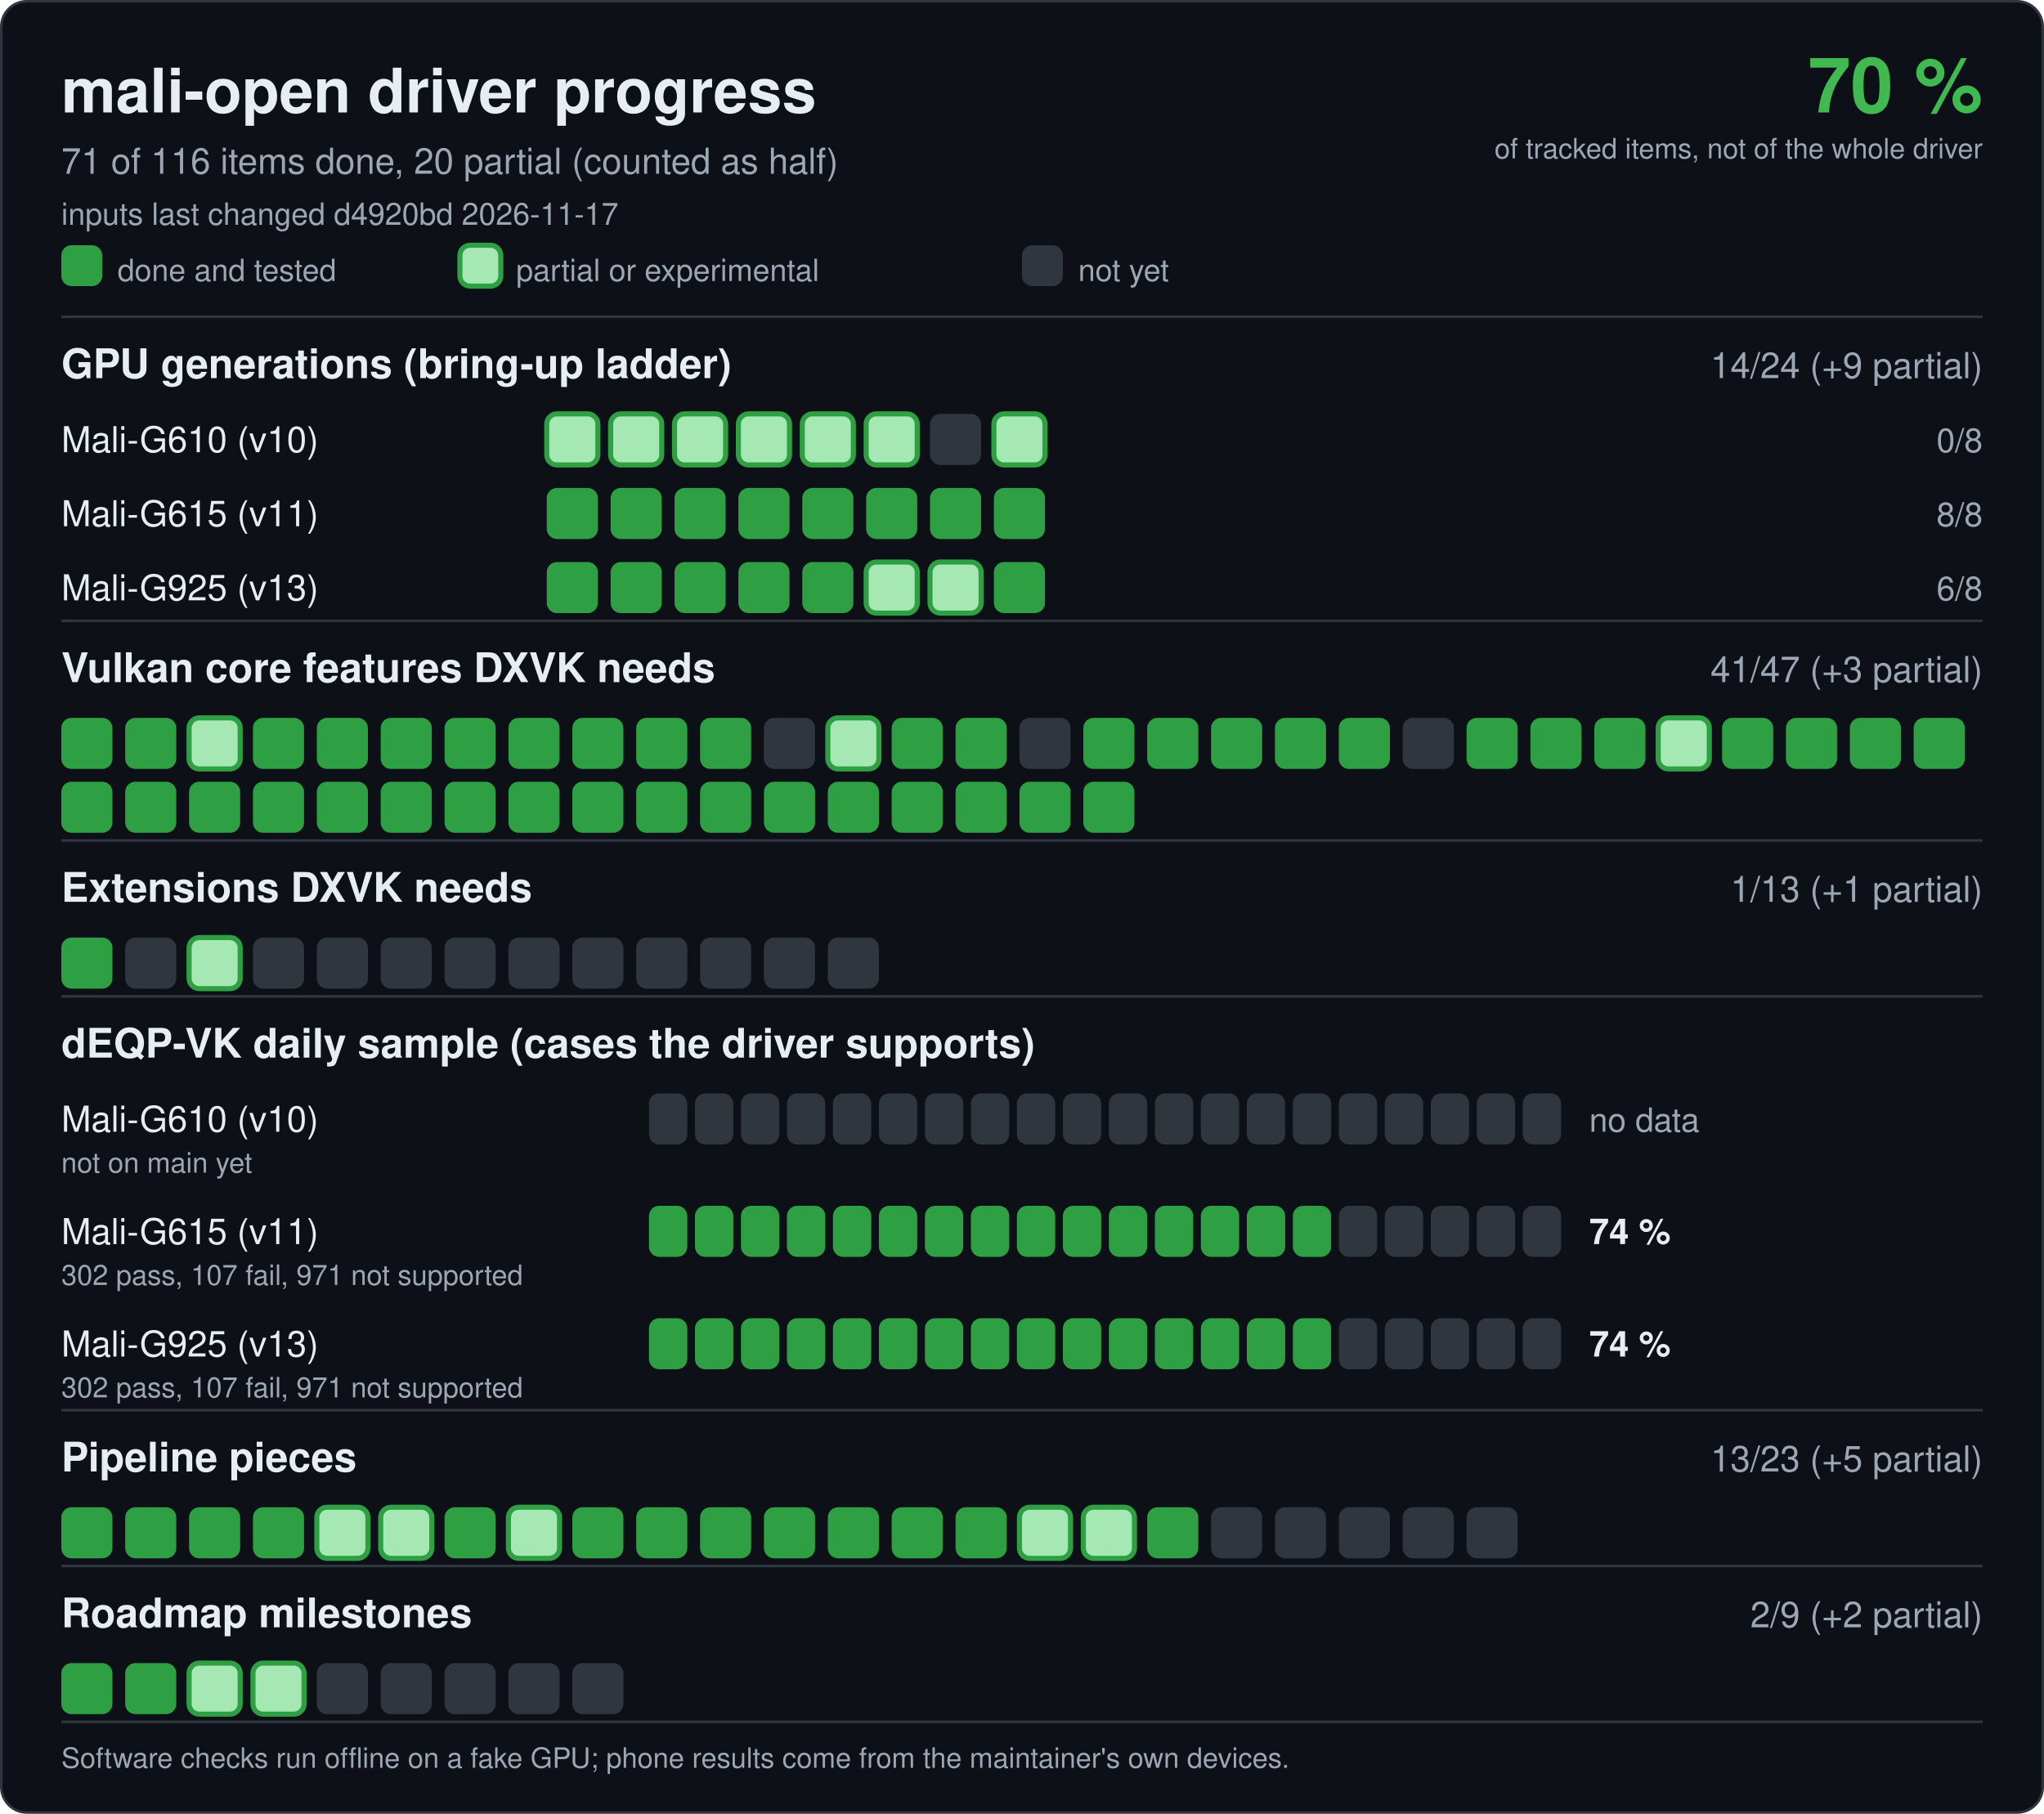
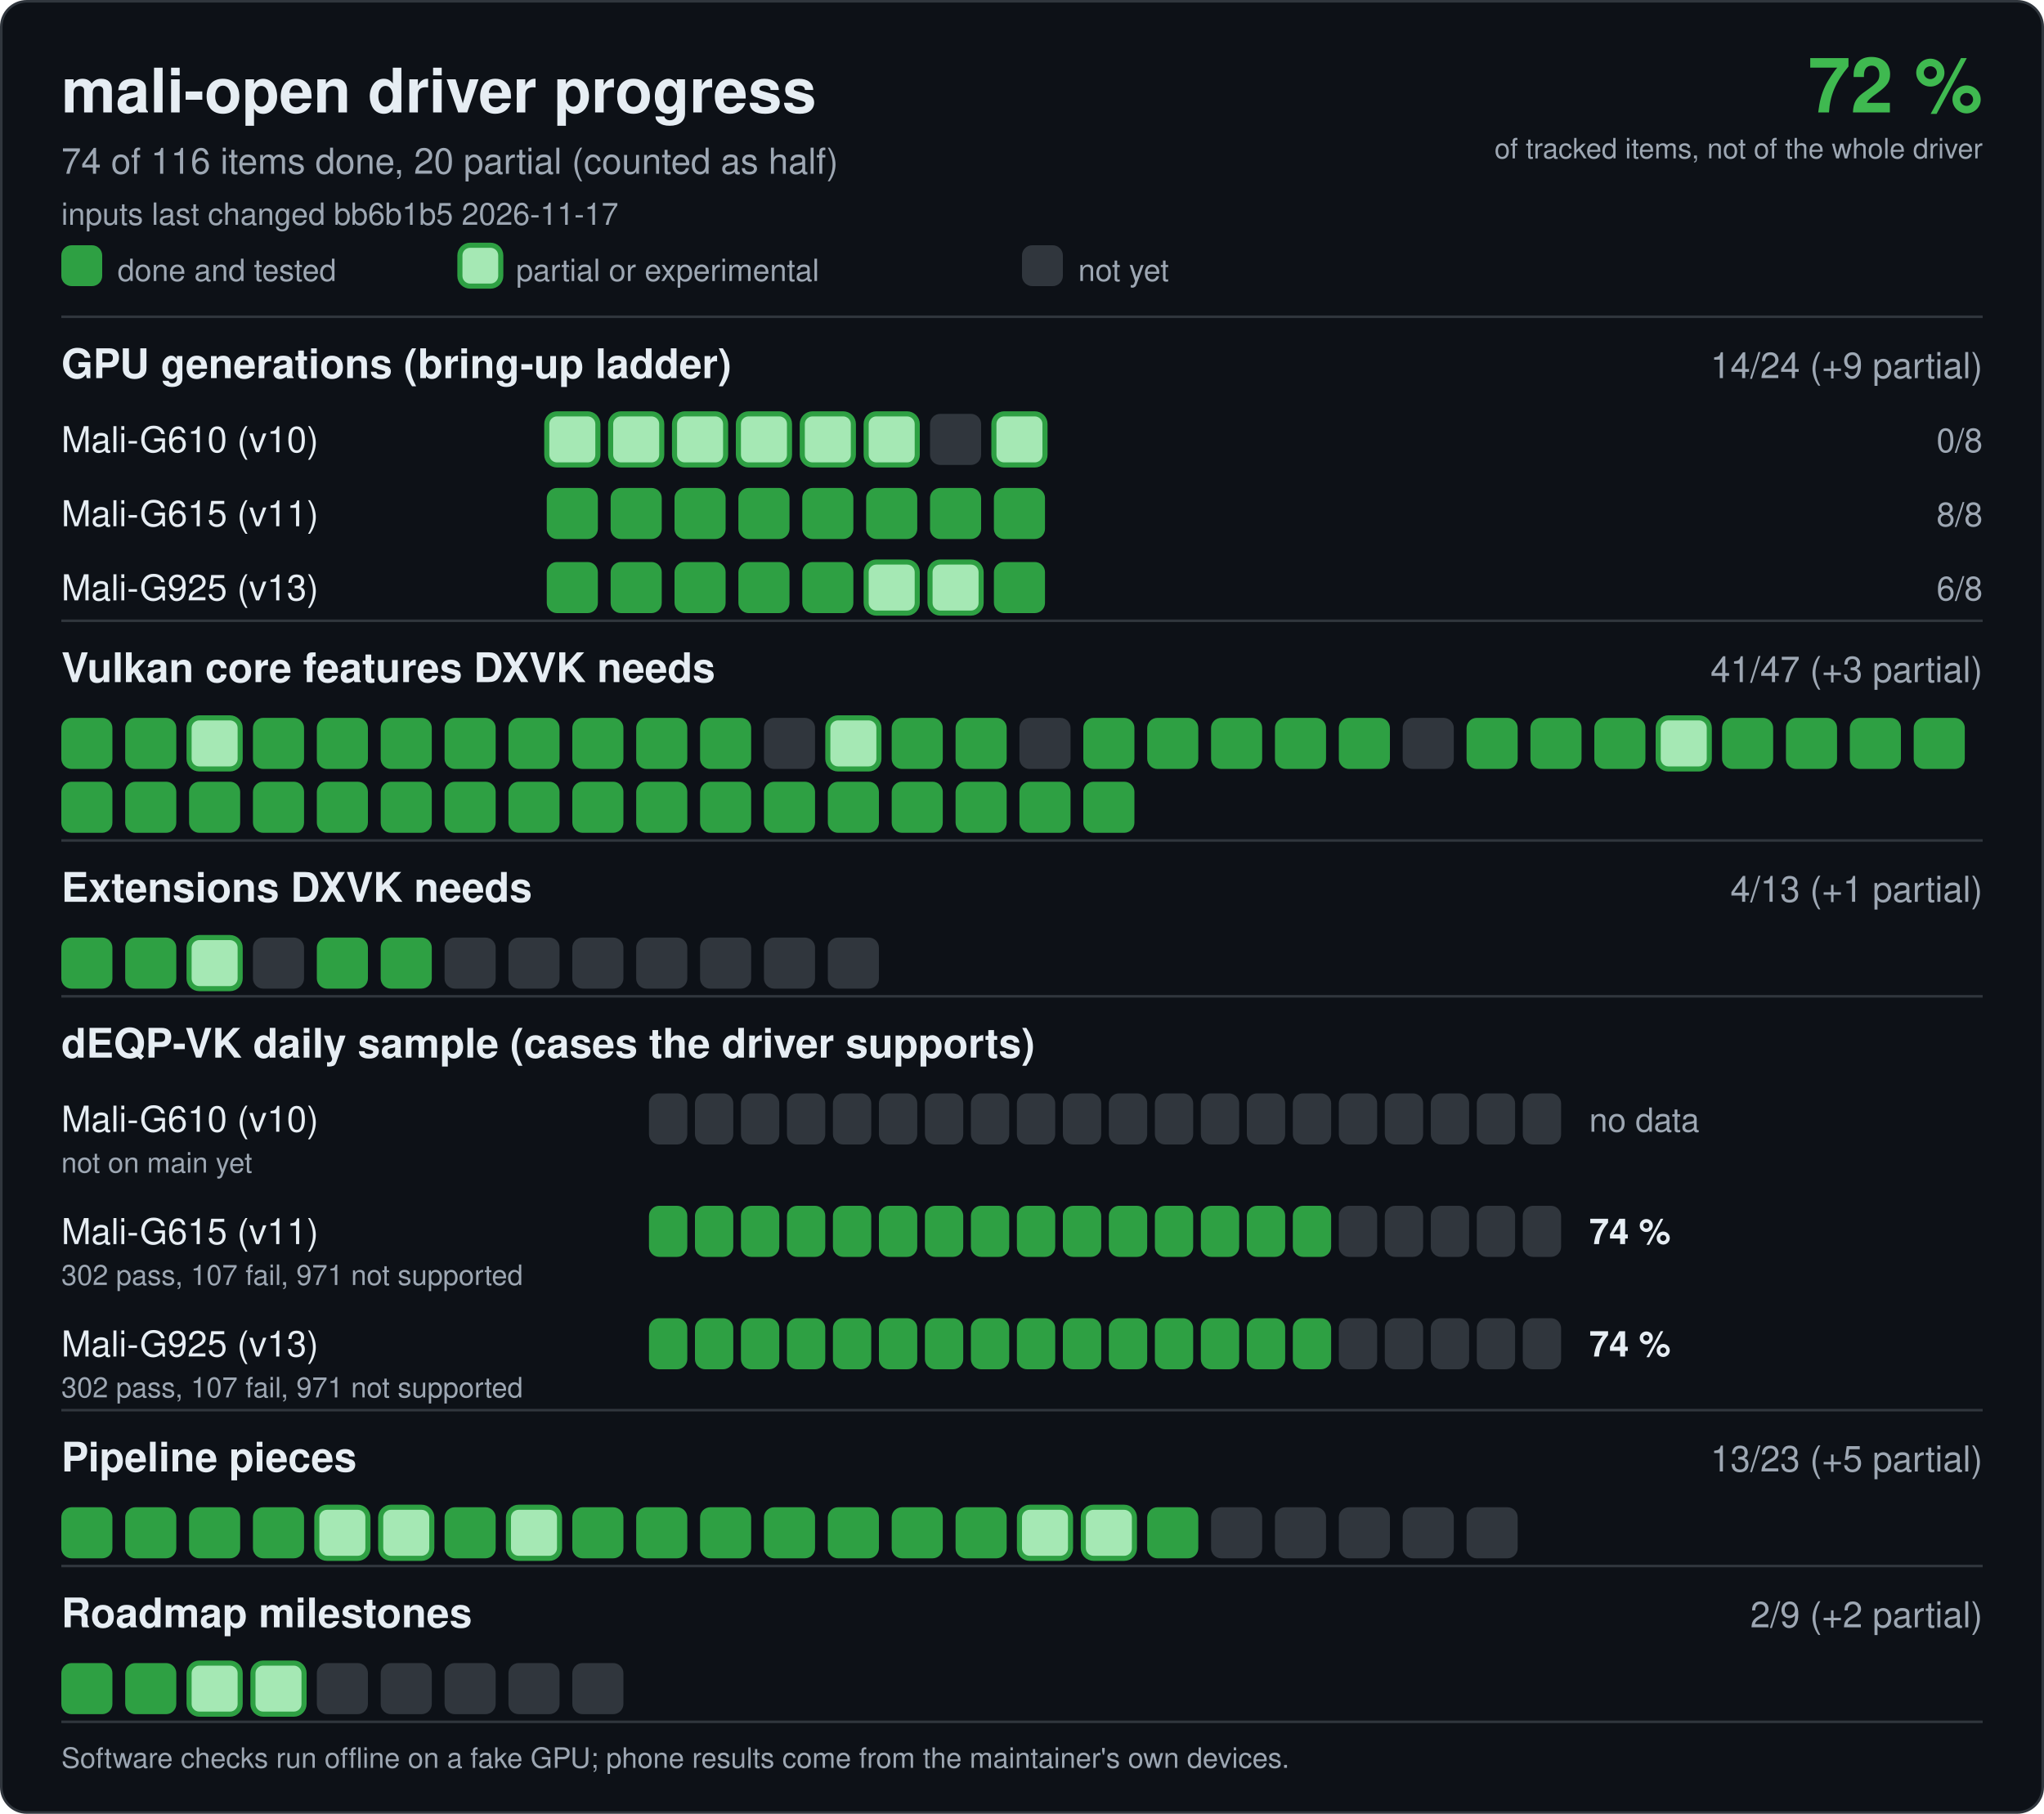
<svg xmlns="http://www.w3.org/2000/svg" width="800" height="710" viewBox="0 0 800 710" font-family="-apple-system,BlinkMacSystemFont,'Segoe UI',Helvetica,Arial,sans-serif" role="img" aria-labelledby="t d">
  <rect x="0.5" y="0.5" width="799" height="709" rx="10" fill="#0d1117" stroke="#30363d" />
  <text x="24" y="44" font-size="24" fill="#e6edf3" font-weight="bold" text-anchor="start">mali-open driver progress</text>
-   <text x="776" y="44" font-size="30" fill="#3fb950" font-weight="bold" text-anchor="end">70 %</text>
+   <text x="776" y="44" font-size="30" fill="#3fb950" font-weight="bold" text-anchor="end">72 %</text>
  <text x="776" y="62" font-size="11" fill="#9da7b3" font-weight="normal" text-anchor="end">of tracked items, not of the whole driver</text>
-   <text x="24" y="68" font-size="14" fill="#9da7b3" font-weight="normal" text-anchor="start">71 of 116 items done, 20 partial (counted as half)</text>
-   <text x="24" y="88" font-size="12" fill="#9da7b3">inputs last changed d4920bd 2026-11-17</text>
+   <text x="24" y="68" font-size="14" fill="#9da7b3" font-weight="normal" text-anchor="start">74 of 116 items done, 20 partial (counted as half)</text>
+   <text x="24" y="88" font-size="12" fill="#9da7b3">inputs last changed bb6b1b5 2026-11-17</text>
  <rect x="24" y="96" width="16" height="16" rx="4" fill="#2ea043" />
  <text x="46" y="110" font-size="12" fill="#9da7b3" font-weight="normal" text-anchor="start">done and tested</text>
  <rect x="180" y="96" width="16" height="16" rx="4" fill="#a5e8b4" stroke="#2ea043" stroke-width="2" />
  <text x="202" y="110" font-size="12" fill="#9da7b3" font-weight="normal" text-anchor="start">partial or experimental</text>
  <rect x="400" y="96" width="16" height="16" rx="4" fill="#30363d" />
  <text x="422" y="110" font-size="12" fill="#9da7b3" font-weight="normal" text-anchor="start">not yet</text>
  <line x1="24" y1="124" x2="776" y2="124" stroke="#30363d" />
  <text x="24" y="148" font-size="16" fill="#e6edf3" font-weight="bold" text-anchor="start">GPU generations (bring-up ladder)</text>
  <text x="776" y="148" font-size="14" fill="#9da7b3" font-weight="normal" text-anchor="end">14/24 (+9 partial)</text>
  <text x="24" y="177" font-size="14" fill="#e6edf3" font-weight="normal" text-anchor="start">Mali-G610 (v10)</text>
  <rect x="214" y="162" width="20" height="20" rx="4" fill="#a5e8b4" stroke="#2ea043" stroke-width="2" />
  <rect x="239" y="162" width="20" height="20" rx="4" fill="#a5e8b4" stroke="#2ea043" stroke-width="2" />
  <rect x="264" y="162" width="20" height="20" rx="4" fill="#a5e8b4" stroke="#2ea043" stroke-width="2" />
  <rect x="289" y="162" width="20" height="20" rx="4" fill="#a5e8b4" stroke="#2ea043" stroke-width="2" />
  <rect x="314" y="162" width="20" height="20" rx="4" fill="#a5e8b4" stroke="#2ea043" stroke-width="2" />
  <rect x="339" y="162" width="20" height="20" rx="4" fill="#a5e8b4" stroke="#2ea043" stroke-width="2" />
  <rect x="364" y="162" width="20" height="20" rx="4" fill="#30363d" />
  <rect x="389" y="162" width="20" height="20" rx="4" fill="#a5e8b4" stroke="#2ea043" stroke-width="2" />
  <text x="776" y="177" font-size="13" fill="#9da7b3" font-weight="normal" text-anchor="end">0/8</text>
  <text x="24" y="206" font-size="14" fill="#e6edf3" font-weight="normal" text-anchor="start">Mali-G615 (v11)</text>
  <rect x="214" y="191" width="20" height="20" rx="4" fill="#2ea043" />
  <rect x="239" y="191" width="20" height="20" rx="4" fill="#2ea043" />
  <rect x="264" y="191" width="20" height="20" rx="4" fill="#2ea043" />
  <rect x="289" y="191" width="20" height="20" rx="4" fill="#2ea043" />
  <rect x="314" y="191" width="20" height="20" rx="4" fill="#2ea043" />
  <rect x="339" y="191" width="20" height="20" rx="4" fill="#2ea043" />
  <rect x="364" y="191" width="20" height="20" rx="4" fill="#2ea043" />
  <rect x="389" y="191" width="20" height="20" rx="4" fill="#2ea043" />
  <text x="776" y="206" font-size="13" fill="#9da7b3" font-weight="normal" text-anchor="end">8/8</text>
  <text x="24" y="235" font-size="14" fill="#e6edf3" font-weight="normal" text-anchor="start">Mali-G925 (v13)</text>
  <rect x="214" y="220" width="20" height="20" rx="4" fill="#2ea043" />
  <rect x="239" y="220" width="20" height="20" rx="4" fill="#2ea043" />
  <rect x="264" y="220" width="20" height="20" rx="4" fill="#2ea043" />
  <rect x="289" y="220" width="20" height="20" rx="4" fill="#2ea043" />
  <rect x="314" y="220" width="20" height="20" rx="4" fill="#2ea043" />
  <rect x="339" y="220" width="20" height="20" rx="4" fill="#a5e8b4" stroke="#2ea043" stroke-width="2" />
  <rect x="364" y="220" width="20" height="20" rx="4" fill="#a5e8b4" stroke="#2ea043" stroke-width="2" />
  <rect x="389" y="220" width="20" height="20" rx="4" fill="#2ea043" />
  <text x="776" y="235" font-size="13" fill="#9da7b3" font-weight="normal" text-anchor="end">6/8</text>
  <line x1="24" y1="243" x2="776" y2="243" stroke="#30363d" />
  <text x="24" y="267" font-size="16" fill="#e6edf3" font-weight="bold" text-anchor="start">Vulkan core features DXVK needs</text>
  <text x="776" y="267" font-size="14" fill="#9da7b3" font-weight="normal" text-anchor="end">41/47 (+3 partial)</text>
  <rect x="24" y="281" width="20" height="20" rx="4" fill="#2ea043" />
  <rect x="49" y="281" width="20" height="20" rx="4" fill="#2ea043" />
  <rect x="74" y="281" width="20" height="20" rx="4" fill="#a5e8b4" stroke="#2ea043" stroke-width="2" />
  <rect x="99" y="281" width="20" height="20" rx="4" fill="#2ea043" />
  <rect x="124" y="281" width="20" height="20" rx="4" fill="#2ea043" />
  <rect x="149" y="281" width="20" height="20" rx="4" fill="#2ea043" />
  <rect x="174" y="281" width="20" height="20" rx="4" fill="#2ea043" />
  <rect x="199" y="281" width="20" height="20" rx="4" fill="#2ea043" />
  <rect x="224" y="281" width="20" height="20" rx="4" fill="#2ea043" />
  <rect x="249" y="281" width="20" height="20" rx="4" fill="#2ea043" />
  <rect x="274" y="281" width="20" height="20" rx="4" fill="#2ea043" />
  <rect x="299" y="281" width="20" height="20" rx="4" fill="#30363d" />
  <rect x="324" y="281" width="20" height="20" rx="4" fill="#a5e8b4" stroke="#2ea043" stroke-width="2" />
  <rect x="349" y="281" width="20" height="20" rx="4" fill="#2ea043" />
  <rect x="374" y="281" width="20" height="20" rx="4" fill="#2ea043" />
  <rect x="399" y="281" width="20" height="20" rx="4" fill="#30363d" />
  <rect x="424" y="281" width="20" height="20" rx="4" fill="#2ea043" />
  <rect x="449" y="281" width="20" height="20" rx="4" fill="#2ea043" />
  <rect x="474" y="281" width="20" height="20" rx="4" fill="#2ea043" />
  <rect x="499" y="281" width="20" height="20" rx="4" fill="#2ea043" />
  <rect x="524" y="281" width="20" height="20" rx="4" fill="#2ea043" />
  <rect x="549" y="281" width="20" height="20" rx="4" fill="#30363d" />
  <rect x="574" y="281" width="20" height="20" rx="4" fill="#2ea043" />
  <rect x="599" y="281" width="20" height="20" rx="4" fill="#2ea043" />
  <rect x="624" y="281" width="20" height="20" rx="4" fill="#2ea043" />
  <rect x="649" y="281" width="20" height="20" rx="4" fill="#a5e8b4" stroke="#2ea043" stroke-width="2" />
  <rect x="674" y="281" width="20" height="20" rx="4" fill="#2ea043" />
  <rect x="699" y="281" width="20" height="20" rx="4" fill="#2ea043" />
  <rect x="724" y="281" width="20" height="20" rx="4" fill="#2ea043" />
  <rect x="749" y="281" width="20" height="20" rx="4" fill="#2ea043" />
  <rect x="24" y="306" width="20" height="20" rx="4" fill="#2ea043" />
  <rect x="49" y="306" width="20" height="20" rx="4" fill="#2ea043" />
  <rect x="74" y="306" width="20" height="20" rx="4" fill="#2ea043" />
  <rect x="99" y="306" width="20" height="20" rx="4" fill="#2ea043" />
  <rect x="124" y="306" width="20" height="20" rx="4" fill="#2ea043" />
  <rect x="149" y="306" width="20" height="20" rx="4" fill="#2ea043" />
  <rect x="174" y="306" width="20" height="20" rx="4" fill="#2ea043" />
  <rect x="199" y="306" width="20" height="20" rx="4" fill="#2ea043" />
  <rect x="224" y="306" width="20" height="20" rx="4" fill="#2ea043" />
  <rect x="249" y="306" width="20" height="20" rx="4" fill="#2ea043" />
  <rect x="274" y="306" width="20" height="20" rx="4" fill="#2ea043" />
  <rect x="299" y="306" width="20" height="20" rx="4" fill="#2ea043" />
  <rect x="324" y="306" width="20" height="20" rx="4" fill="#2ea043" />
  <rect x="349" y="306" width="20" height="20" rx="4" fill="#2ea043" />
  <rect x="374" y="306" width="20" height="20" rx="4" fill="#2ea043" />
  <rect x="399" y="306" width="20" height="20" rx="4" fill="#2ea043" />
  <rect x="424" y="306" width="20" height="20" rx="4" fill="#2ea043" />
  <line x1="24" y1="329" x2="776" y2="329" stroke="#30363d" />
  <text x="24" y="353" font-size="16" fill="#e6edf3" font-weight="bold" text-anchor="start">Extensions DXVK needs</text>
-   <text x="776" y="353" font-size="14" fill="#9da7b3" font-weight="normal" text-anchor="end">1/13 (+1 partial)</text>
+   <text x="776" y="353" font-size="14" fill="#9da7b3" font-weight="normal" text-anchor="end">4/13 (+1 partial)</text>
  <rect x="24" y="367" width="20" height="20" rx="4" fill="#2ea043" />
-   <rect x="49" y="367" width="20" height="20" rx="4" fill="#30363d" />
+   <rect x="49" y="367" width="20" height="20" rx="4" fill="#2ea043" />
  <rect x="74" y="367" width="20" height="20" rx="4" fill="#a5e8b4" stroke="#2ea043" stroke-width="2" />
  <rect x="99" y="367" width="20" height="20" rx="4" fill="#30363d" />
-   <rect x="124" y="367" width="20" height="20" rx="4" fill="#30363d" />
-   <rect x="149" y="367" width="20" height="20" rx="4" fill="#30363d" />
+   <rect x="124" y="367" width="20" height="20" rx="4" fill="#2ea043" />
+   <rect x="149" y="367" width="20" height="20" rx="4" fill="#2ea043" />
  <rect x="174" y="367" width="20" height="20" rx="4" fill="#30363d" />
  <rect x="199" y="367" width="20" height="20" rx="4" fill="#30363d" />
  <rect x="224" y="367" width="20" height="20" rx="4" fill="#30363d" />
  <rect x="249" y="367" width="20" height="20" rx="4" fill="#30363d" />
  <rect x="274" y="367" width="20" height="20" rx="4" fill="#30363d" />
  <rect x="299" y="367" width="20" height="20" rx="4" fill="#30363d" />
  <rect x="324" y="367" width="20" height="20" rx="4" fill="#30363d" />
  <line x1="24" y1="390" x2="776" y2="390" stroke="#30363d" />
  <text x="24" y="414" font-size="16" fill="#e6edf3" font-weight="bold" text-anchor="start">dEQP-VK daily sample (cases the driver supports)</text>
  <text x="24" y="443" font-size="14" fill="#e6edf3" font-weight="normal" text-anchor="start">Mali-G610 (v10)</text>
  <rect x="254" y="428" width="15" height="20" rx="4" fill="#30363d" />
  <rect x="272" y="428" width="15" height="20" rx="4" fill="#30363d" />
  <rect x="290" y="428" width="15" height="20" rx="4" fill="#30363d" />
  <rect x="308" y="428" width="15" height="20" rx="4" fill="#30363d" />
  <rect x="326" y="428" width="15" height="20" rx="4" fill="#30363d" />
  <rect x="344" y="428" width="15" height="20" rx="4" fill="#30363d" />
  <rect x="362" y="428" width="15" height="20" rx="4" fill="#30363d" />
  <rect x="380" y="428" width="15" height="20" rx="4" fill="#30363d" />
  <rect x="398" y="428" width="15" height="20" rx="4" fill="#30363d" />
  <rect x="416" y="428" width="15" height="20" rx="4" fill="#30363d" />
  <rect x="434" y="428" width="15" height="20" rx="4" fill="#30363d" />
  <rect x="452" y="428" width="15" height="20" rx="4" fill="#30363d" />
  <rect x="470" y="428" width="15" height="20" rx="4" fill="#30363d" />
  <rect x="488" y="428" width="15" height="20" rx="4" fill="#30363d" />
  <rect x="506" y="428" width="15" height="20" rx="4" fill="#30363d" />
  <rect x="524" y="428" width="15" height="20" rx="4" fill="#30363d" />
  <rect x="542" y="428" width="15" height="20" rx="4" fill="#30363d" />
  <rect x="560" y="428" width="15" height="20" rx="4" fill="#30363d" />
  <rect x="578" y="428" width="15" height="20" rx="4" fill="#30363d" />
  <rect x="596" y="428" width="15" height="20" rx="4" fill="#30363d" />
  <text x="622" y="443" font-size="13" fill="#9da7b3" font-weight="normal" text-anchor="start">no data</text>
  <text x="24" y="459" font-size="11" fill="#9da7b3" font-weight="normal" text-anchor="start">not on main yet</text>
  <text x="24" y="487" font-size="14" fill="#e6edf3" font-weight="normal" text-anchor="start">Mali-G615 (v11)</text>
  <rect x="254" y="472" width="15" height="20" rx="4" fill="#2ea043" />
  <rect x="272" y="472" width="15" height="20" rx="4" fill="#2ea043" />
  <rect x="290" y="472" width="15" height="20" rx="4" fill="#2ea043" />
  <rect x="308" y="472" width="15" height="20" rx="4" fill="#2ea043" />
  <rect x="326" y="472" width="15" height="20" rx="4" fill="#2ea043" />
  <rect x="344" y="472" width="15" height="20" rx="4" fill="#2ea043" />
  <rect x="362" y="472" width="15" height="20" rx="4" fill="#2ea043" />
  <rect x="380" y="472" width="15" height="20" rx="4" fill="#2ea043" />
  <rect x="398" y="472" width="15" height="20" rx="4" fill="#2ea043" />
  <rect x="416" y="472" width="15" height="20" rx="4" fill="#2ea043" />
  <rect x="434" y="472" width="15" height="20" rx="4" fill="#2ea043" />
  <rect x="452" y="472" width="15" height="20" rx="4" fill="#2ea043" />
  <rect x="470" y="472" width="15" height="20" rx="4" fill="#2ea043" />
  <rect x="488" y="472" width="15" height="20" rx="4" fill="#2ea043" />
  <rect x="506" y="472" width="15" height="20" rx="4" fill="#2ea043" />
  <rect x="524" y="472" width="15" height="20" rx="4" fill="#30363d" />
  <rect x="542" y="472" width="15" height="20" rx="4" fill="#30363d" />
  <rect x="560" y="472" width="15" height="20" rx="4" fill="#30363d" />
  <rect x="578" y="472" width="15" height="20" rx="4" fill="#30363d" />
  <rect x="596" y="472" width="15" height="20" rx="4" fill="#30363d" />
  <text x="622" y="487" font-size="14" fill="#e6edf3" font-weight="bold" text-anchor="start">74 %</text>
  <text x="24" y="503" font-size="11" fill="#9da7b3" font-weight="normal" text-anchor="start">302 pass, 107 fail, 971 not supported</text>
  <text x="24" y="531" font-size="14" fill="#e6edf3" font-weight="normal" text-anchor="start">Mali-G925 (v13)</text>
  <rect x="254" y="516" width="15" height="20" rx="4" fill="#2ea043" />
  <rect x="272" y="516" width="15" height="20" rx="4" fill="#2ea043" />
  <rect x="290" y="516" width="15" height="20" rx="4" fill="#2ea043" />
  <rect x="308" y="516" width="15" height="20" rx="4" fill="#2ea043" />
  <rect x="326" y="516" width="15" height="20" rx="4" fill="#2ea043" />
  <rect x="344" y="516" width="15" height="20" rx="4" fill="#2ea043" />
  <rect x="362" y="516" width="15" height="20" rx="4" fill="#2ea043" />
  <rect x="380" y="516" width="15" height="20" rx="4" fill="#2ea043" />
  <rect x="398" y="516" width="15" height="20" rx="4" fill="#2ea043" />
  <rect x="416" y="516" width="15" height="20" rx="4" fill="#2ea043" />
  <rect x="434" y="516" width="15" height="20" rx="4" fill="#2ea043" />
  <rect x="452" y="516" width="15" height="20" rx="4" fill="#2ea043" />
  <rect x="470" y="516" width="15" height="20" rx="4" fill="#2ea043" />
  <rect x="488" y="516" width="15" height="20" rx="4" fill="#2ea043" />
  <rect x="506" y="516" width="15" height="20" rx="4" fill="#2ea043" />
  <rect x="524" y="516" width="15" height="20" rx="4" fill="#30363d" />
  <rect x="542" y="516" width="15" height="20" rx="4" fill="#30363d" />
  <rect x="560" y="516" width="15" height="20" rx="4" fill="#30363d" />
  <rect x="578" y="516" width="15" height="20" rx="4" fill="#30363d" />
  <rect x="596" y="516" width="15" height="20" rx="4" fill="#30363d" />
  <text x="622" y="531" font-size="14" fill="#e6edf3" font-weight="bold" text-anchor="start">74 %</text>
  <text x="24" y="547" font-size="11" fill="#9da7b3" font-weight="normal" text-anchor="start">302 pass, 107 fail, 971 not supported</text>
  <line x1="24" y1="552" x2="776" y2="552" stroke="#30363d" />
  <text x="24" y="576" font-size="16" fill="#e6edf3" font-weight="bold" text-anchor="start">Pipeline pieces</text>
  <text x="776" y="576" font-size="14" fill="#9da7b3" font-weight="normal" text-anchor="end">13/23 (+5 partial)</text>
  <rect x="24" y="590" width="20" height="20" rx="4" fill="#2ea043" />
  <rect x="49" y="590" width="20" height="20" rx="4" fill="#2ea043" />
  <rect x="74" y="590" width="20" height="20" rx="4" fill="#2ea043" />
  <rect x="99" y="590" width="20" height="20" rx="4" fill="#2ea043" />
  <rect x="124" y="590" width="20" height="20" rx="4" fill="#a5e8b4" stroke="#2ea043" stroke-width="2" />
  <rect x="149" y="590" width="20" height="20" rx="4" fill="#a5e8b4" stroke="#2ea043" stroke-width="2" />
  <rect x="174" y="590" width="20" height="20" rx="4" fill="#2ea043" />
  <rect x="199" y="590" width="20" height="20" rx="4" fill="#a5e8b4" stroke="#2ea043" stroke-width="2" />
  <rect x="224" y="590" width="20" height="20" rx="4" fill="#2ea043" />
  <rect x="249" y="590" width="20" height="20" rx="4" fill="#2ea043" />
  <rect x="274" y="590" width="20" height="20" rx="4" fill="#2ea043" />
  <rect x="299" y="590" width="20" height="20" rx="4" fill="#2ea043" />
  <rect x="324" y="590" width="20" height="20" rx="4" fill="#2ea043" />
  <rect x="349" y="590" width="20" height="20" rx="4" fill="#2ea043" />
  <rect x="374" y="590" width="20" height="20" rx="4" fill="#2ea043" />
  <rect x="399" y="590" width="20" height="20" rx="4" fill="#a5e8b4" stroke="#2ea043" stroke-width="2" />
  <rect x="424" y="590" width="20" height="20" rx="4" fill="#a5e8b4" stroke="#2ea043" stroke-width="2" />
  <rect x="449" y="590" width="20" height="20" rx="4" fill="#2ea043" />
  <rect x="474" y="590" width="20" height="20" rx="4" fill="#30363d" />
  <rect x="499" y="590" width="20" height="20" rx="4" fill="#30363d" />
  <rect x="524" y="590" width="20" height="20" rx="4" fill="#30363d" />
  <rect x="549" y="590" width="20" height="20" rx="4" fill="#30363d" />
  <rect x="574" y="590" width="20" height="20" rx="4" fill="#30363d" />
  <line x1="24" y1="613" x2="776" y2="613" stroke="#30363d" />
  <text x="24" y="637" font-size="16" fill="#e6edf3" font-weight="bold" text-anchor="start">Roadmap milestones</text>
  <text x="776" y="637" font-size="14" fill="#9da7b3" font-weight="normal" text-anchor="end">2/9 (+2 partial)</text>
  <rect x="24" y="651" width="20" height="20" rx="4" fill="#2ea043" />
  <rect x="49" y="651" width="20" height="20" rx="4" fill="#2ea043" />
  <rect x="74" y="651" width="20" height="20" rx="4" fill="#a5e8b4" stroke="#2ea043" stroke-width="2" />
  <rect x="99" y="651" width="20" height="20" rx="4" fill="#a5e8b4" stroke="#2ea043" stroke-width="2" />
  <rect x="124" y="651" width="20" height="20" rx="4" fill="#30363d" />
  <rect x="149" y="651" width="20" height="20" rx="4" fill="#30363d" />
  <rect x="174" y="651" width="20" height="20" rx="4" fill="#30363d" />
  <rect x="199" y="651" width="20" height="20" rx="4" fill="#30363d" />
  <rect x="224" y="651" width="20" height="20" rx="4" fill="#30363d" />
  <line x1="24" y1="674" x2="776" y2="674" stroke="#30363d" />
  <text x="24" y="692" font-size="11" fill="#9da7b3" font-weight="normal" text-anchor="start">Software checks run offline on a fake GPU; phone results come from the maintainer's own devices.</text>
</svg>
